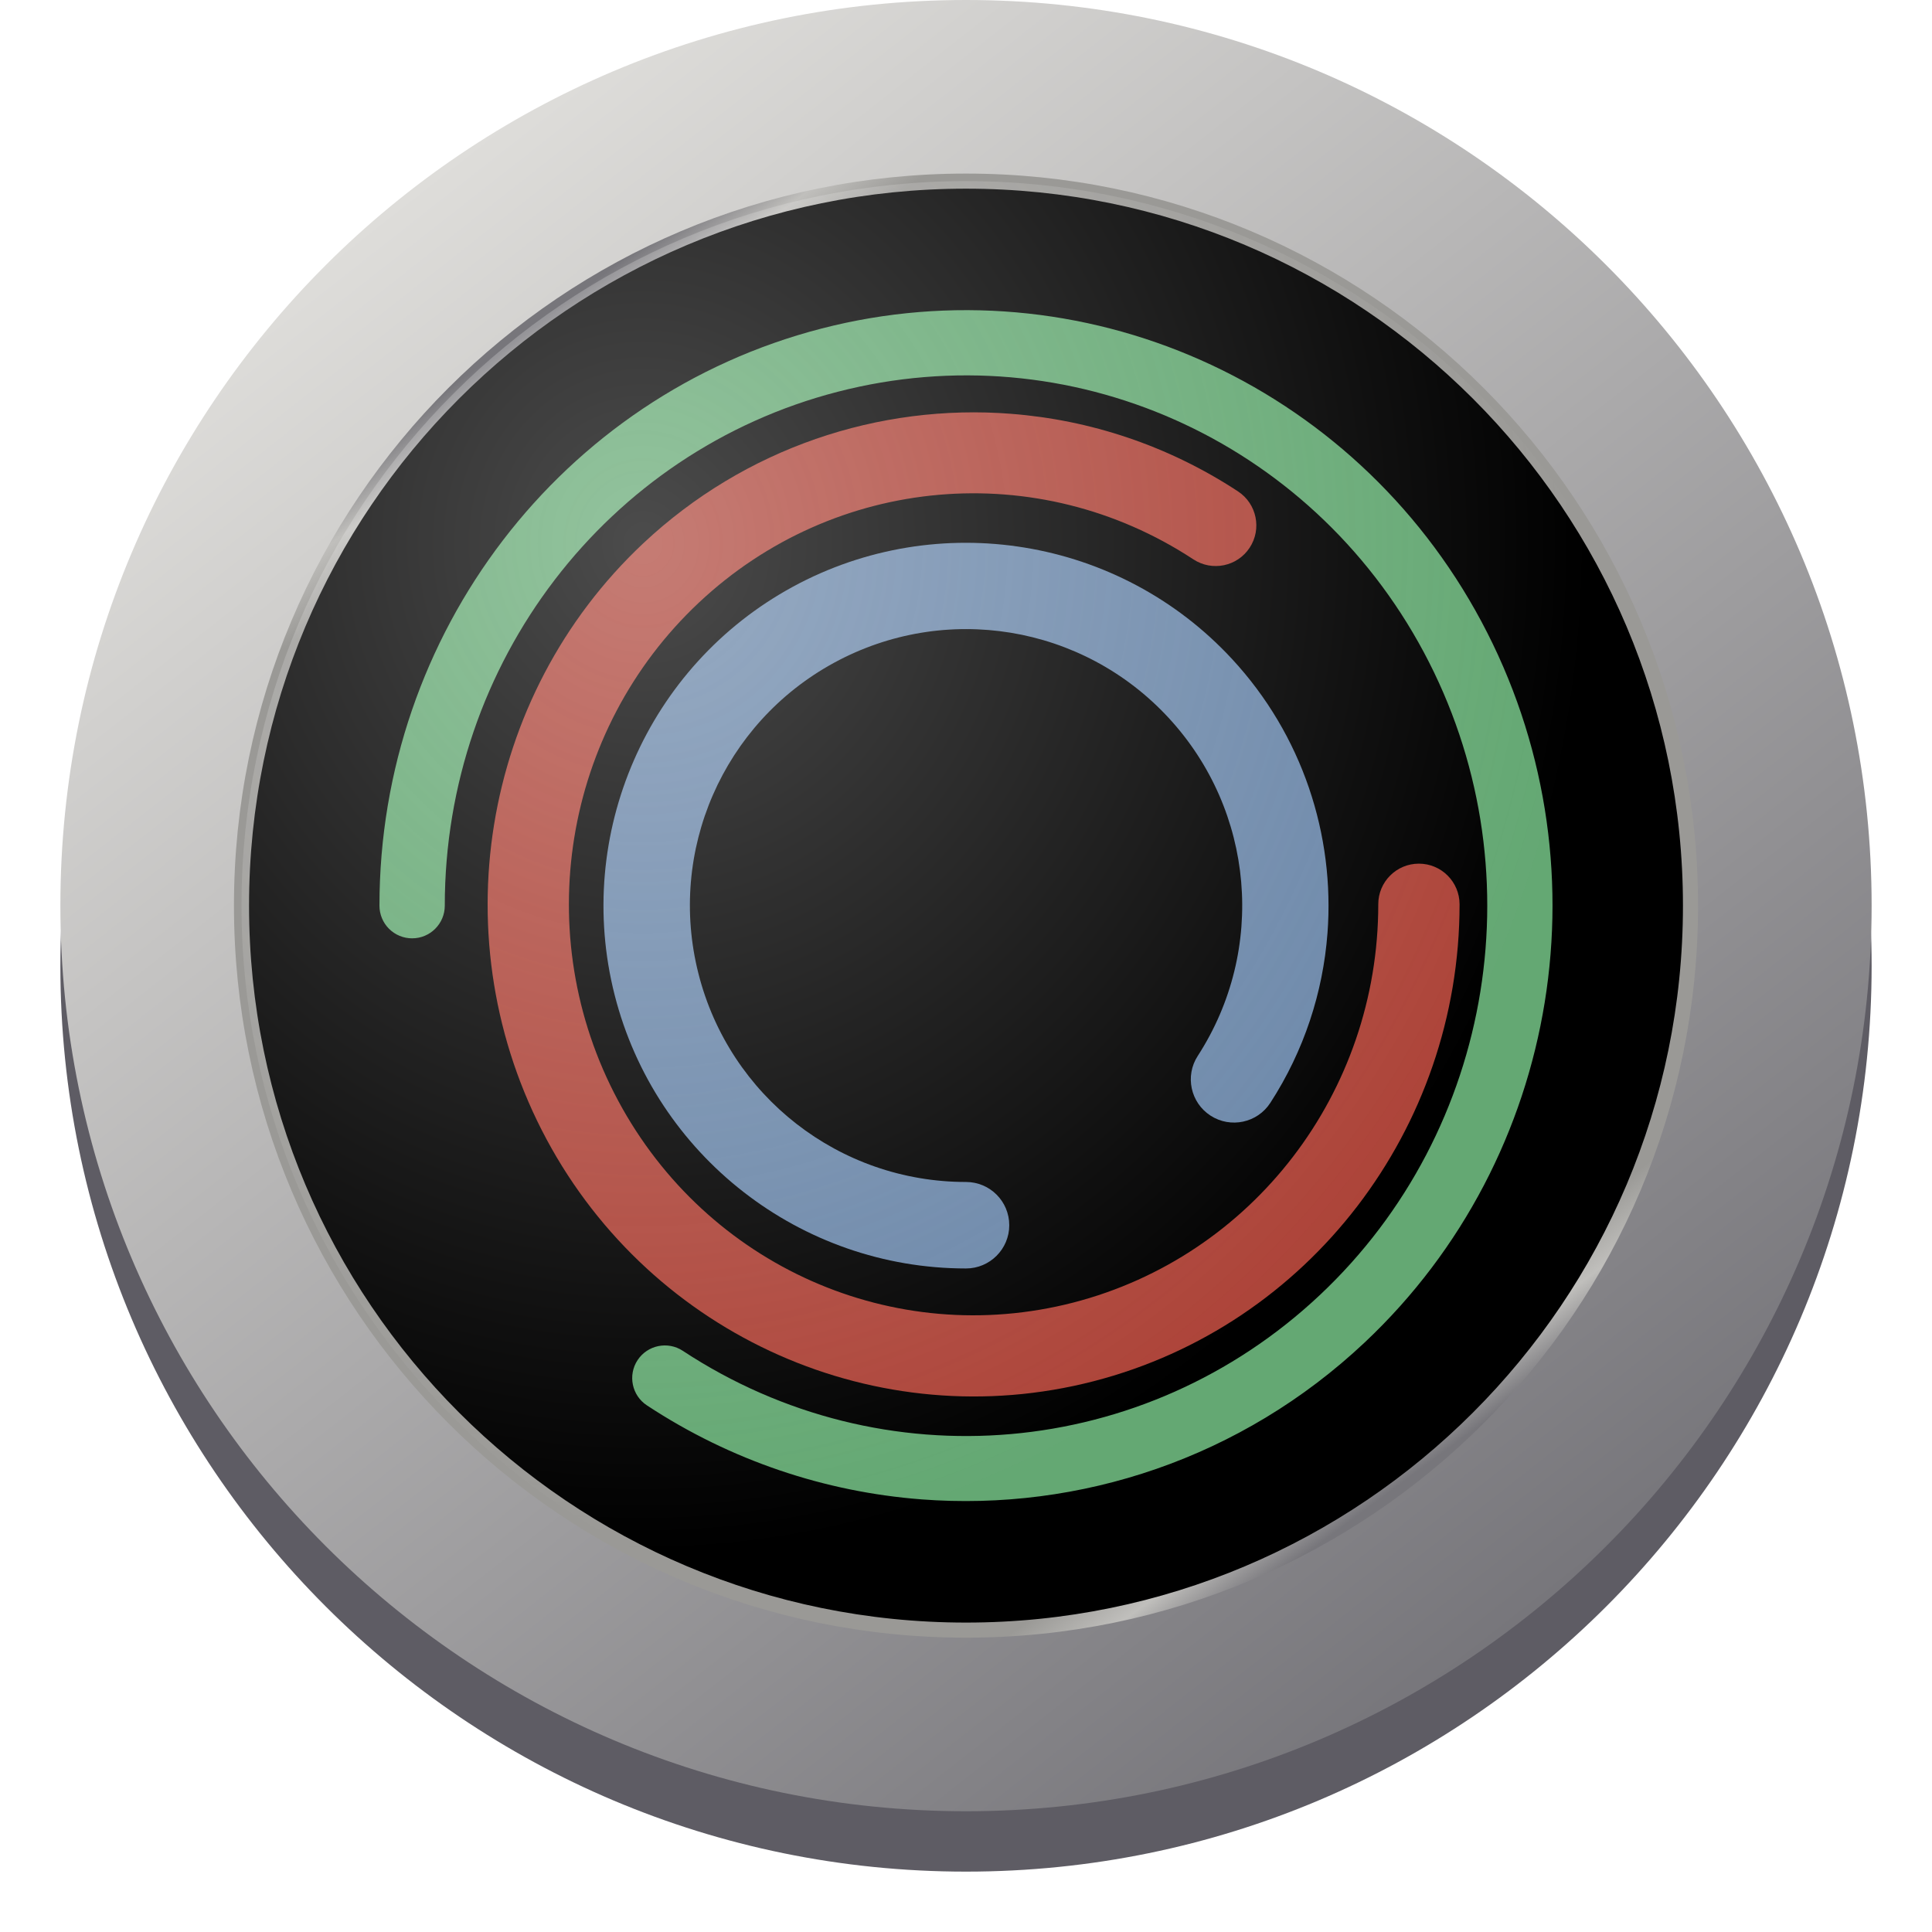
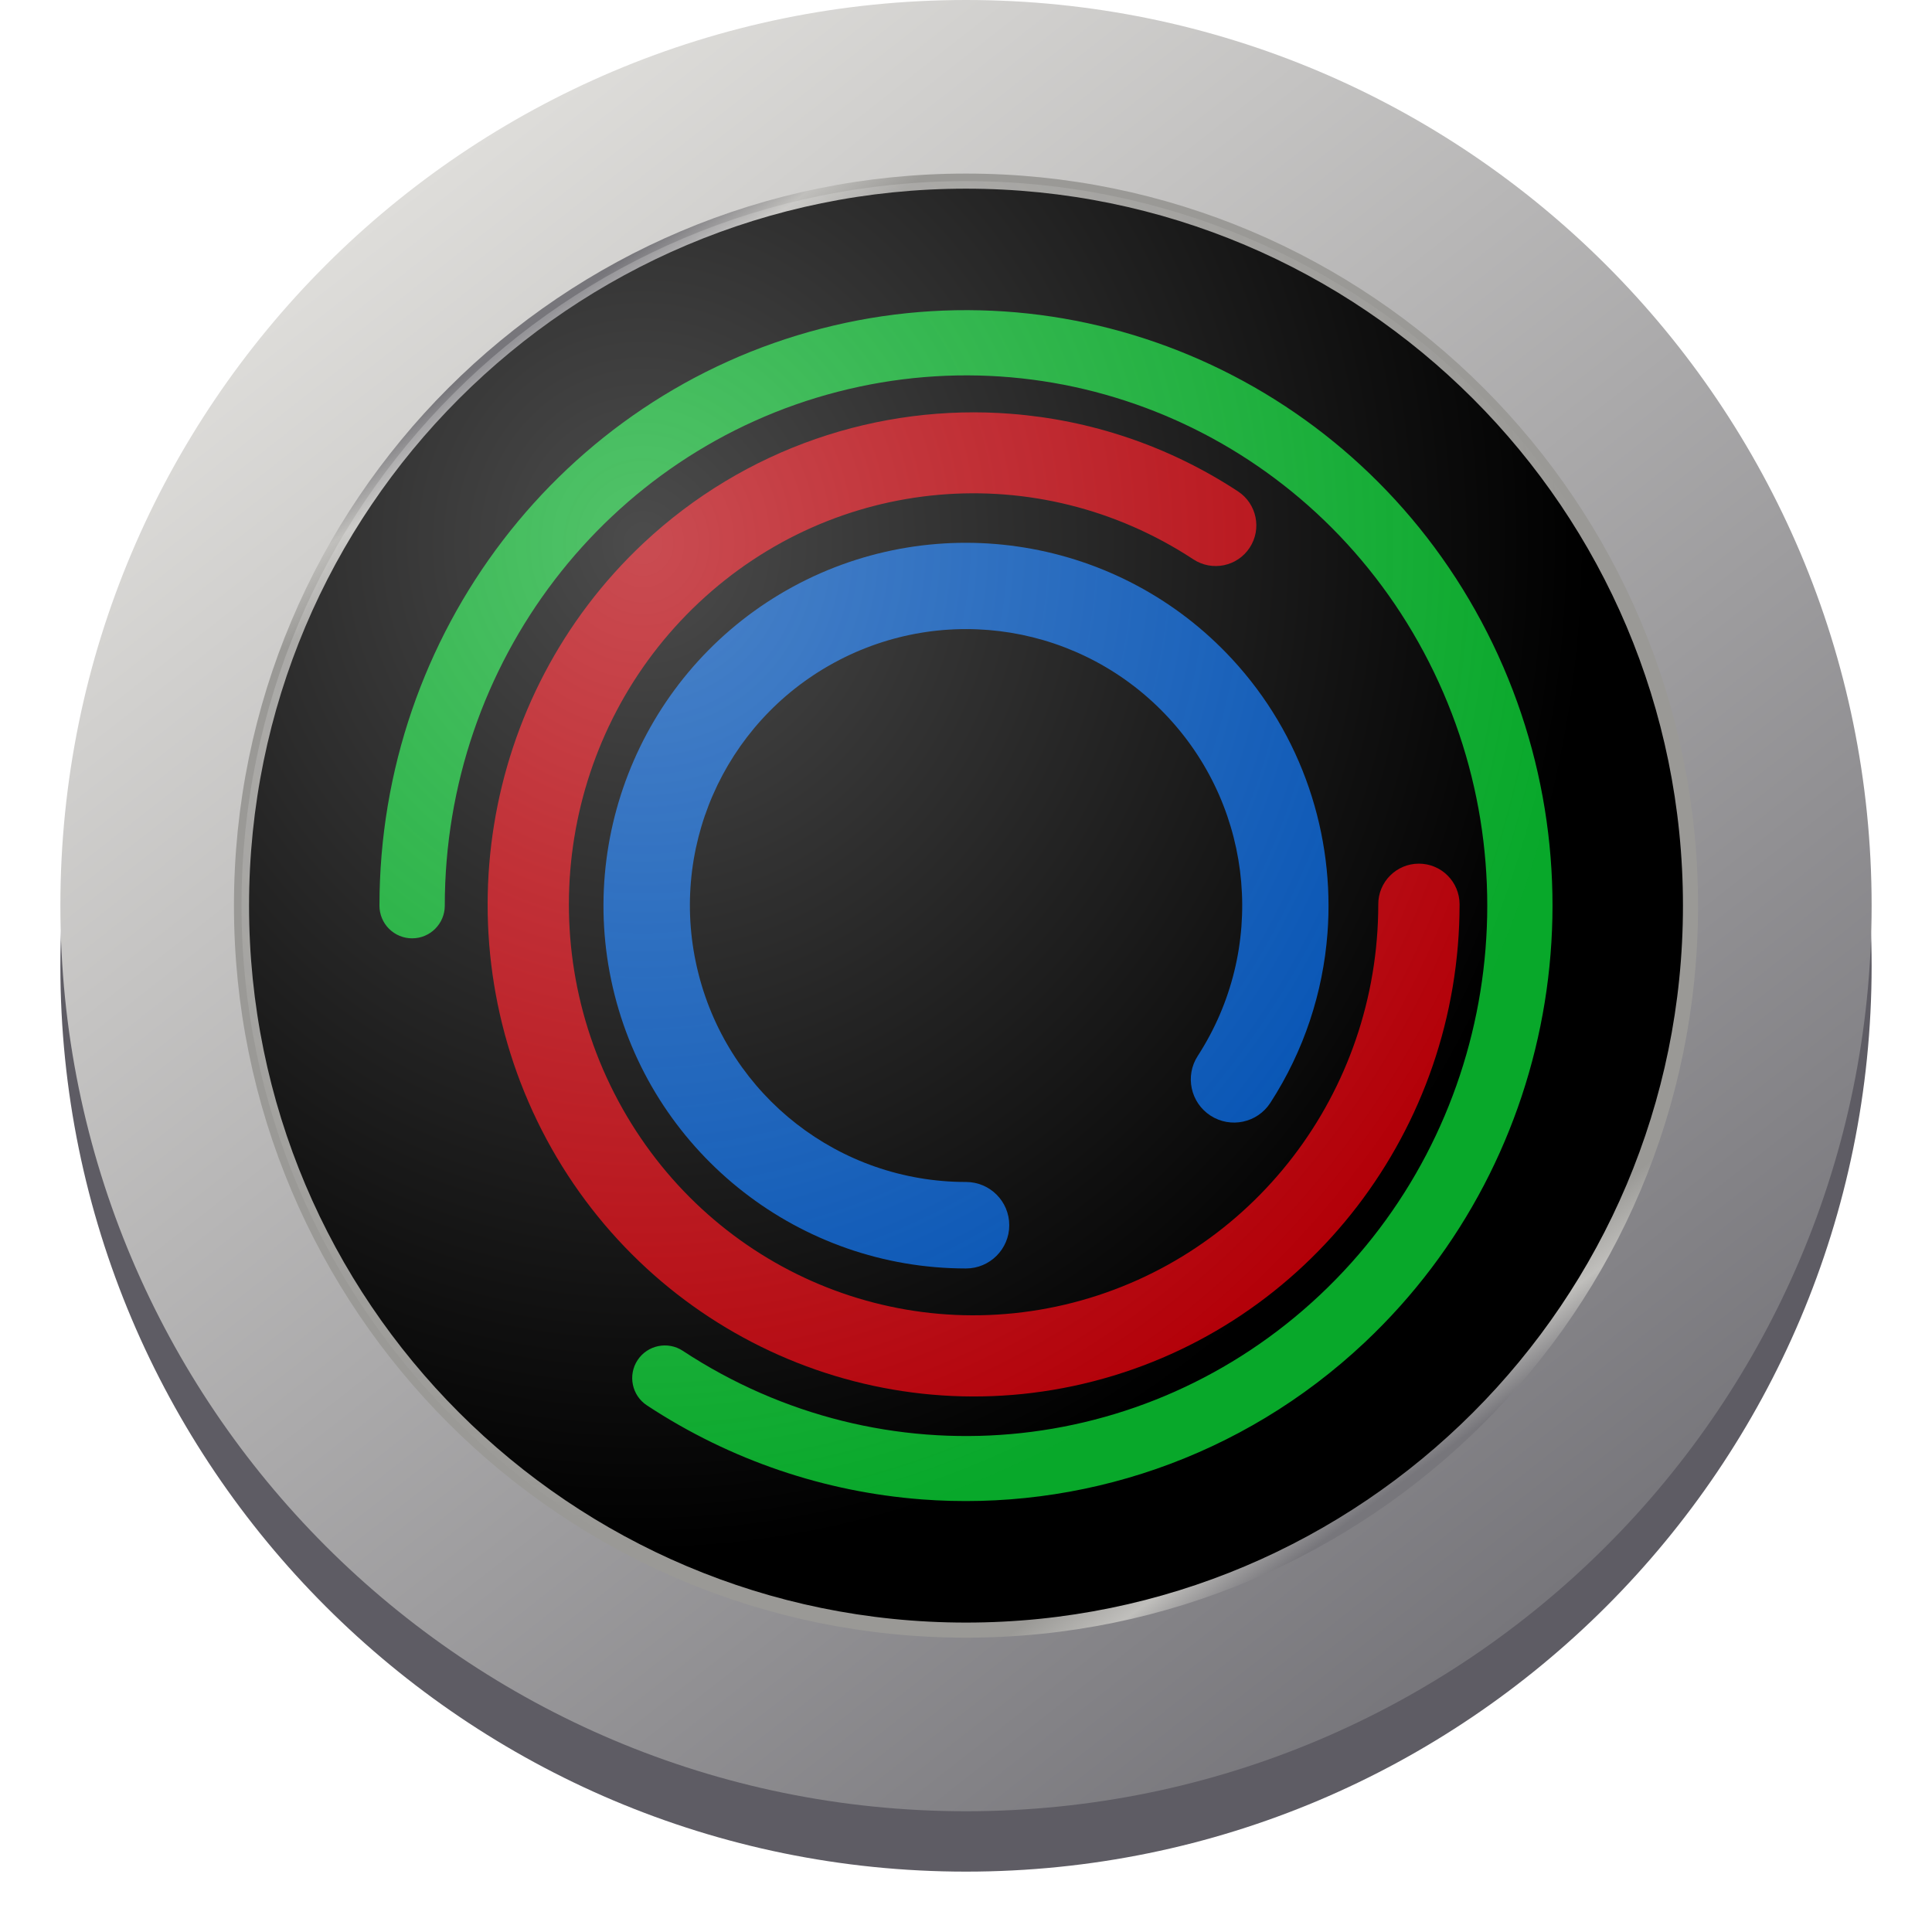
<svg xmlns="http://www.w3.org/2000/svg" height="128px" viewBox="0 0 128 128" width="128px" version="1.1" id="svg82">
  <defs id="defs86" />
  <linearGradient id="a" gradientUnits="userSpaceOnUse" x1="27.352" x2="101.485" y1="12.493" y2="106.849">
    <stop offset="0" stop-color="#deddda" id="stop2" />
    <stop offset="1" stop-color="#77767b" id="stop4" />
  </linearGradient>
  <linearGradient id="b" gradientUnits="userSpaceOnUse" x1="195.107" x2="272.192" y1="-33.294" y2="-90.241">
    <stop offset="0" stop-color="#77767b" id="stop7" />
    <stop offset="0.038" stop-color="#c0bfbc" id="stop9" />
    <stop offset="0.077" stop-color="#9a9996" id="stop11" />
    <stop offset="0.923" stop-color="#9a9996" id="stop13" />
    <stop offset="0.962" stop-color="#c0bfbc" id="stop15" />
    <stop offset="1" stop-color="#77767b" id="stop17" />
  </linearGradient>
  <filter id="c" height="1" width="1" x="0" y="0">
    <feColorMatrix in="SourceGraphic" type="matrix" values="0 0 0 0 1 0 0 0 0 1 0 0 0 0 1 0 0 0 1 0" id="feColorMatrix20" />
  </filter>
  <mask id="d">
    <g filter="url(#c)" id="g25">
      <rect fill-opacity="0.7" height="128" width="128" id="rect23" />
    </g>
  </mask>
  <clipPath id="e">
    <rect height="152" width="192" id="rect28" />
  </clipPath>
  <mask id="f">
    <g filter="url(#c)" id="g33">
      <rect fill-opacity="0.7" height="128" width="128" id="rect31" />
    </g>
  </mask>
  <clipPath id="g">
    <rect height="152" width="192" id="rect36" />
  </clipPath>
  <mask id="h">
    <g filter="url(#c)" id="g41">
      <rect fill-opacity="0.7" height="128" width="128" id="rect39" />
    </g>
  </mask>
  <clipPath id="i">
    <rect height="152" width="192" id="rect44" />
  </clipPath>
  <mask id="j">
    <g filter="url(#c)" id="g49">
      <rect fill-opacity="0.3" height="128" width="128" id="rect47" />
    </g>
  </mask>
  <radialGradient id="k" cx="208.002" cy="-42.613" gradientTransform="matrix(-0.00405481 1.393184 -1.303357 -0.00379337 -4.083605 -237.9447)" gradientUnits="userSpaceOnUse" r="48">
    <stop offset="0" stop-color="#ffffff" id="stop52" />
    <stop offset="1" stop-color="#f6f5f4" stop-opacity="0" id="stop54" />
  </radialGradient>
  <clipPath id="l">
    <rect height="152" width="192" id="rect57" />
  </clipPath>
  <path d="m 124 64 c 0 33.137 -26.863 60 -60 60 s -60 -26.863 -60 -60 s 26.863 -60 60 -60 s 60 26.863 60 60 z m 0 0" fill="#5e5c64" id="path60" />
  <path d="m 124 60 c 0 33.137 -26.863 60 -60 60 s -60 -26.863 -60 -60 s 26.863 -60 60 -60 s 60 26.863 60 60 z m 0 0" fill="url(#a)" id="path62" />
  <path d="m 280 -64 c 0 26.508 -21.492 48 -48 48 s -48 -21.492 -48 -48 c 0 -26.508 21.492 -48 48 -48 s 48 21.492 48 48 z m 0 0" stroke="url(#b)" stroke-linecap="round" stroke-linejoin="round" transform="matrix(0 1 -1 0 0 -172)" id="path64" />
-   <g clip-path="url(#e)" mask="url(#d)" transform="matrix(1 0 0 1 -8 -16)" id="g68">
-     <path d="m 95.949 77.836 c 0.492 -6.508 -1.66 -13.137 -6.32 -18.172 c -7.453 -8.059 -19.461 -10.031 -29.102 -4.789 c -9.641 5.246 -14.508 16.406 -11.805 27.047 s 12.305 18.117 23.277 18.117 c 1.582 0 2.867 -1.285 2.867 -2.863 c 0 -1.586 -1.281 -2.867 -2.867 -2.867 c -8.379 0 -15.66 -5.668 -17.723 -13.797 c -2.066 -8.133 1.625 -16.598 8.988 -20.605 c 7.363 -4.004 16.465 -2.508 22.156 3.648 c 5.695 6.156 6.492 15.359 1.934 22.402 c -0.859 1.324 -0.48 3.098 0.848 3.957 c 1.328 0.859 3.102 0.48 3.961 -0.848 c 2.238 -3.457 3.488 -7.32 3.785 -11.23 z m 0 0" fill="#99c1f1" id="path66" />
+   <g clip-path="url(#e)" mask="url(#d)" transform="matrix(1 0 0 1 -8 -16)" id="g68" style="fill:#0072ff;fill-opacity:1">
+     <path d="m 95.949 77.836 c 0.492 -6.508 -1.66 -13.137 -6.32 -18.172 c -7.453 -8.059 -19.461 -10.031 -29.102 -4.789 c -9.641 5.246 -14.508 16.406 -11.805 27.047 s 12.305 18.117 23.277 18.117 c 1.582 0 2.867 -1.285 2.867 -2.863 c 0 -1.586 -1.281 -2.867 -2.867 -2.867 c -8.379 0 -15.66 -5.668 -17.723 -13.797 c -2.066 -8.133 1.625 -16.598 8.988 -20.605 c 7.363 -4.004 16.465 -2.508 22.156 3.648 c 5.695 6.156 6.492 15.359 1.934 22.402 c -0.859 1.324 -0.48 3.098 0.848 3.957 c 1.328 0.859 3.102 0.48 3.961 -0.848 c 2.238 -3.457 3.488 -7.32 3.785 -11.23 z m 0 0" fill="#99c1f1" id="path66" style="fill:#0072ff;fill-opacity:1" />
  </g>
-   <g clip-path="url(#g)" mask="url(#f)" transform="matrix(1 0 0 1 -8 -16)" id="g72">
-     <path d="m 74.969 43.414 c -8.727 -0.676 -17.613 2.258 -24.355 8.586 c -10.789 10.133 -13.422 26.391 -6.406 39.477 c 7.02 13.082 21.969 19.715 36.238 16.035 c 14.27 -3.676 24.254 -16.715 24.254 -31.598 c 0 -1.488 -1.207 -2.695 -2.695 -2.695 c -1.488 0 -2.695 1.207 -2.691 2.695 c 0 12.48 -8.328 23.32 -20.215 26.387 c -11.883 3.062 -24.266 -2.418 -30.141 -13.371 c -5.875 -10.953 -3.668 -24.539 5.344 -33.004 c 9.012 -8.461 22.461 -9.633 32.762 -2.867 c 1.242 0.816 2.914 0.473 3.73 -0.773 c 0.816 -1.242 0.469 -2.914 -0.773 -3.73 c -4.629 -3.039 -9.812 -4.738 -15.051 -5.141 z m 0 0" fill="#f66151" id="path70" />
+   <g clip-path="url(#g)" mask="url(#f)" transform="matrix(1 0 0 1 -8 -16)" id="g72" style="fill:#ff000c;fill-opacity:1">
+     <path d="m 74.969 43.414 c -8.727 -0.676 -17.613 2.258 -24.355 8.586 c -10.789 10.133 -13.422 26.391 -6.406 39.477 c 7.02 13.082 21.969 19.715 36.238 16.035 c 14.27 -3.676 24.254 -16.715 24.254 -31.598 c 0 -1.488 -1.207 -2.695 -2.695 -2.695 c -1.488 0 -2.695 1.207 -2.691 2.695 c 0 12.48 -8.328 23.32 -20.215 26.387 c -11.883 3.062 -24.266 -2.418 -30.141 -13.371 c -5.875 -10.953 -3.668 -24.539 5.344 -33.004 c 9.012 -8.461 22.461 -9.633 32.762 -2.867 c 1.242 0.816 2.914 0.473 3.73 -0.773 c 0.816 -1.242 0.469 -2.914 -0.773 -3.73 c -4.629 -3.039 -9.812 -4.738 -15.051 -5.141 z m 0 0" fill="#f66151" id="path70" style="fill:#ff000c;fill-opacity:1" />
  </g>
-   <g clip-path="url(#i)" mask="url(#h)" transform="matrix(1 0 0 1 -8 -16)" id="g76">
-     <path d="m 69.023 115.336 c 10.531 0.812 21.25 -2.73 29.391 -10.395 c 13.027 -12.258 16.207 -31.93 7.73 -47.77 c -8.473 -15.84 -26.504 -23.855 -43.727 -19.402 c -17.227 4.453 -29.277 20.215 -29.277 38.234 c 0 0.574 0.227 1.125 0.633 1.531 s 0.957 0.633 1.531 0.633 c 1.195 0 2.164 -0.969 2.164 -2.164 c 0 -16.094 10.723 -30.094 26.031 -34.047 c 15.305 -3.953 31.273 3.125 38.832 17.254 c 7.559 14.133 4.723 31.664 -6.879 42.582 c -11.605 10.918 -28.949 12.434 -42.215 3.703 c -0.996 -0.656 -2.34 -0.379 -2.996 0.617 c -0.656 0.996 -0.379 2.34 0.617 2.996 c 5.59 3.68 11.844 5.738 18.164 6.227 z m 0 0" fill="#8ff0a4" id="path74" />
+   <g clip-path="url(#i)" mask="url(#h)" transform="matrix(1 0 0 1 -8 -16)" id="g76" style="fill:#0bf03c;fill-opacity:1">
+     <path d="m 69.023 115.336 c 10.531 0.812 21.25 -2.73 29.391 -10.395 c 13.027 -12.258 16.207 -31.93 7.73 -47.77 c -8.473 -15.84 -26.504 -23.855 -43.727 -19.402 c -17.227 4.453 -29.277 20.215 -29.277 38.234 c 0 0.574 0.227 1.125 0.633 1.531 s 0.957 0.633 1.531 0.633 c 1.195 0 2.164 -0.969 2.164 -2.164 c 0 -16.094 10.723 -30.094 26.031 -34.047 c 15.305 -3.953 31.273 3.125 38.832 17.254 c 7.559 14.133 4.723 31.664 -6.879 42.582 c -11.605 10.918 -28.949 12.434 -42.215 3.703 c -0.996 -0.656 -2.34 -0.379 -2.996 0.617 c -0.656 0.996 -0.379 2.34 0.617 2.996 c 5.59 3.68 11.844 5.738 18.164 6.227 z m 0 0" fill="#8ff0a4" id="path74" style="fill:#0bf03c;fill-opacity:1" />
  </g>
  <g clip-path="url(#l)" mask="url(#j)" transform="matrix(1 0 0 1 -8 -16)" id="g80">
    <path d="m 72 124 c -26.508 0 -48 -21.492 -48 -48 s 21.492 -48 48 -48 s 48 21.492 48 48 s -21.492 48 -48 48 z m 0 0" fill="url(#k)" id="path78" />
  </g>
</svg>
